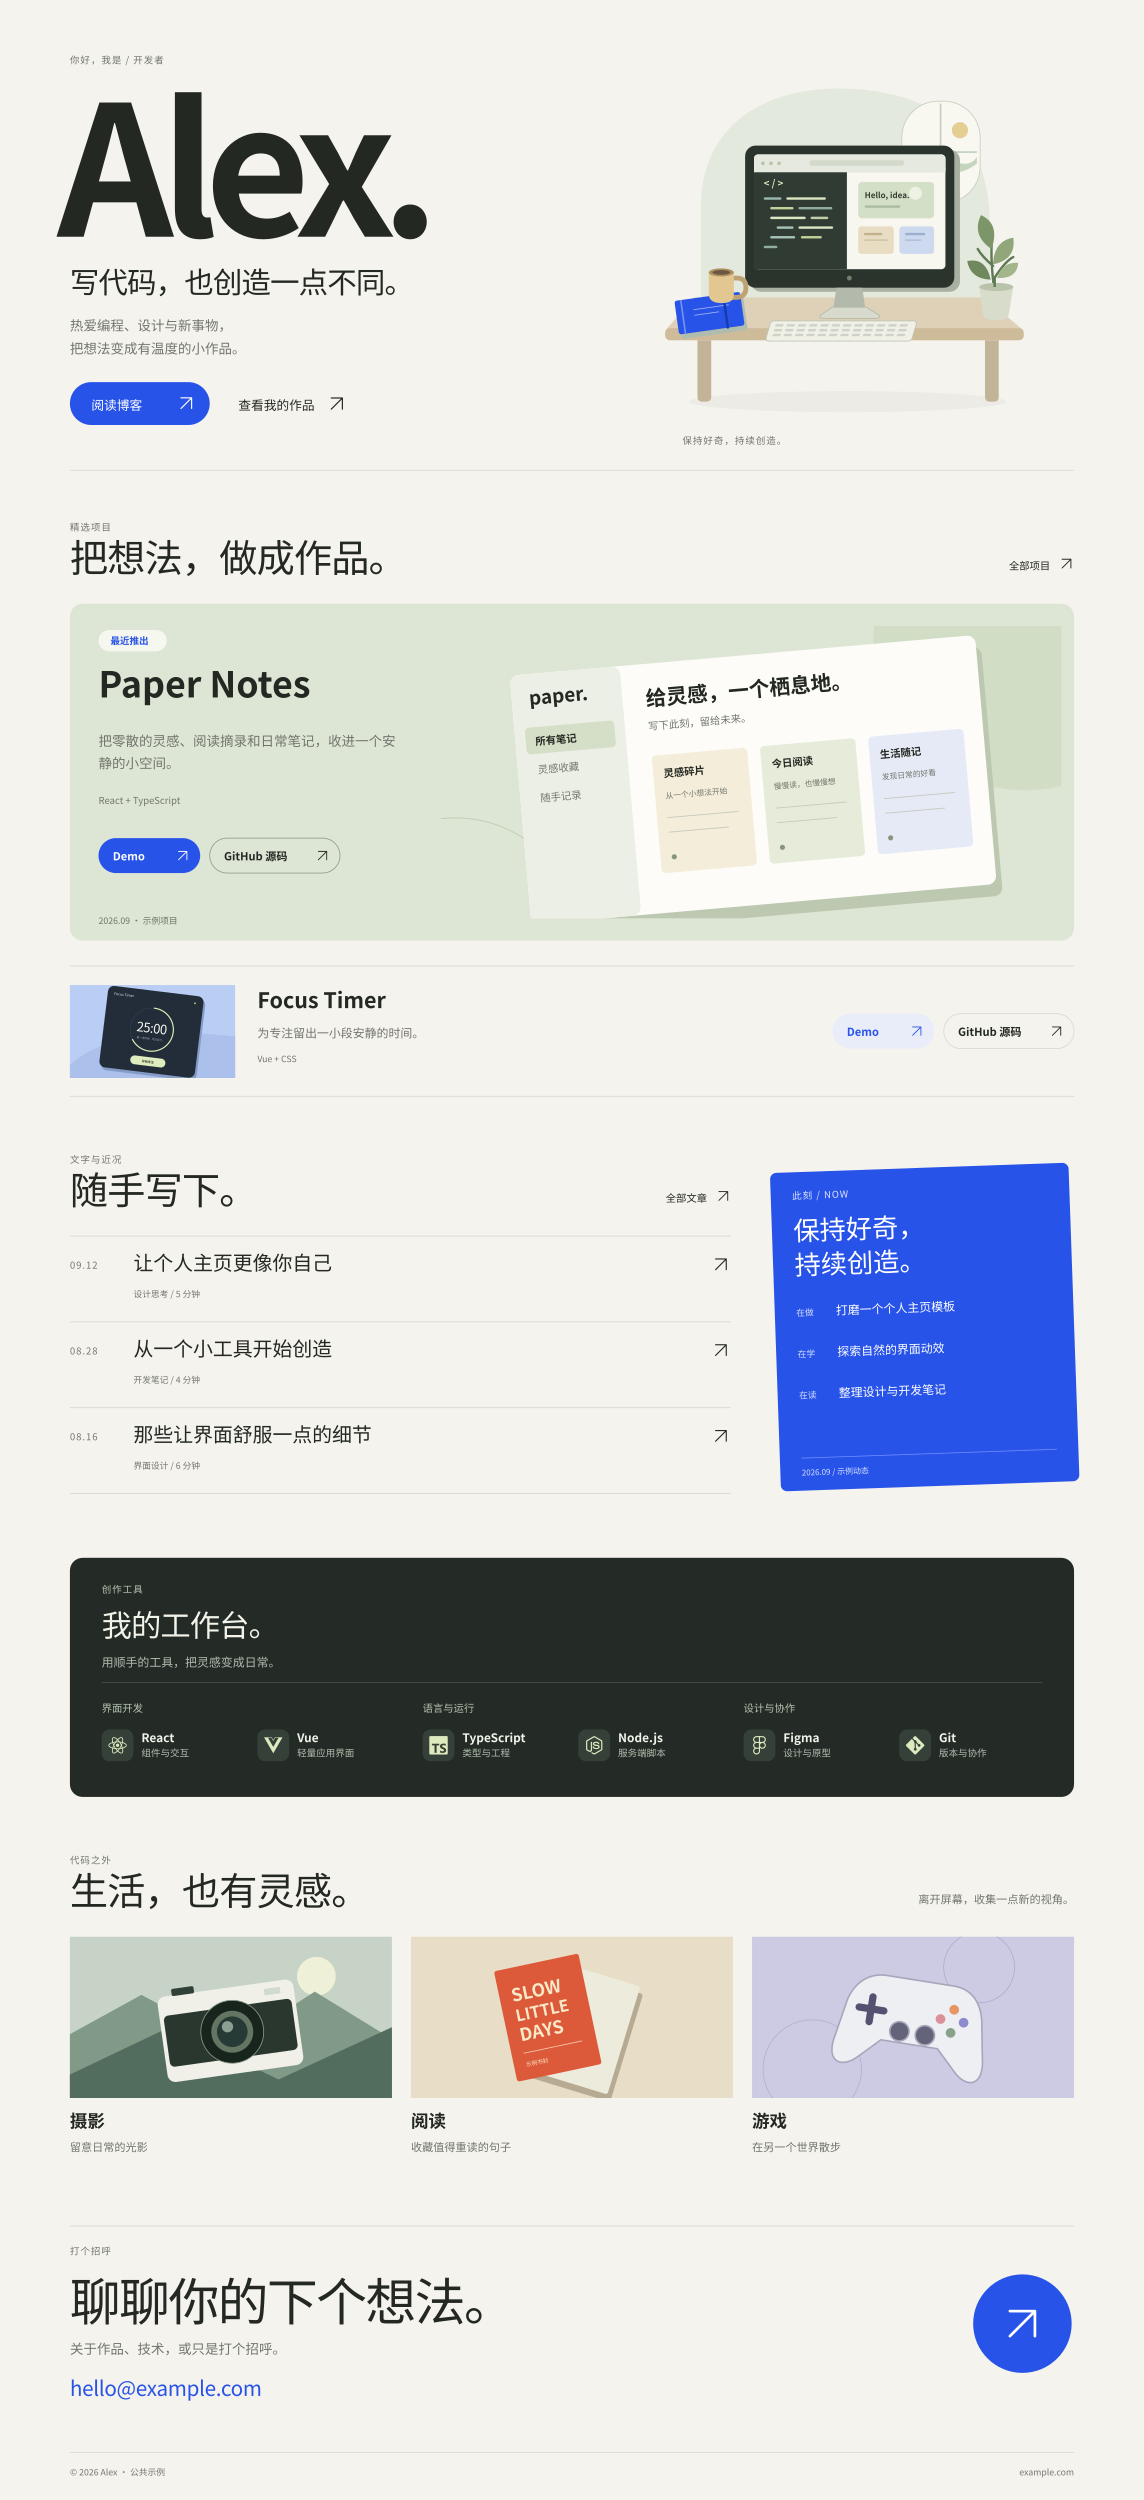
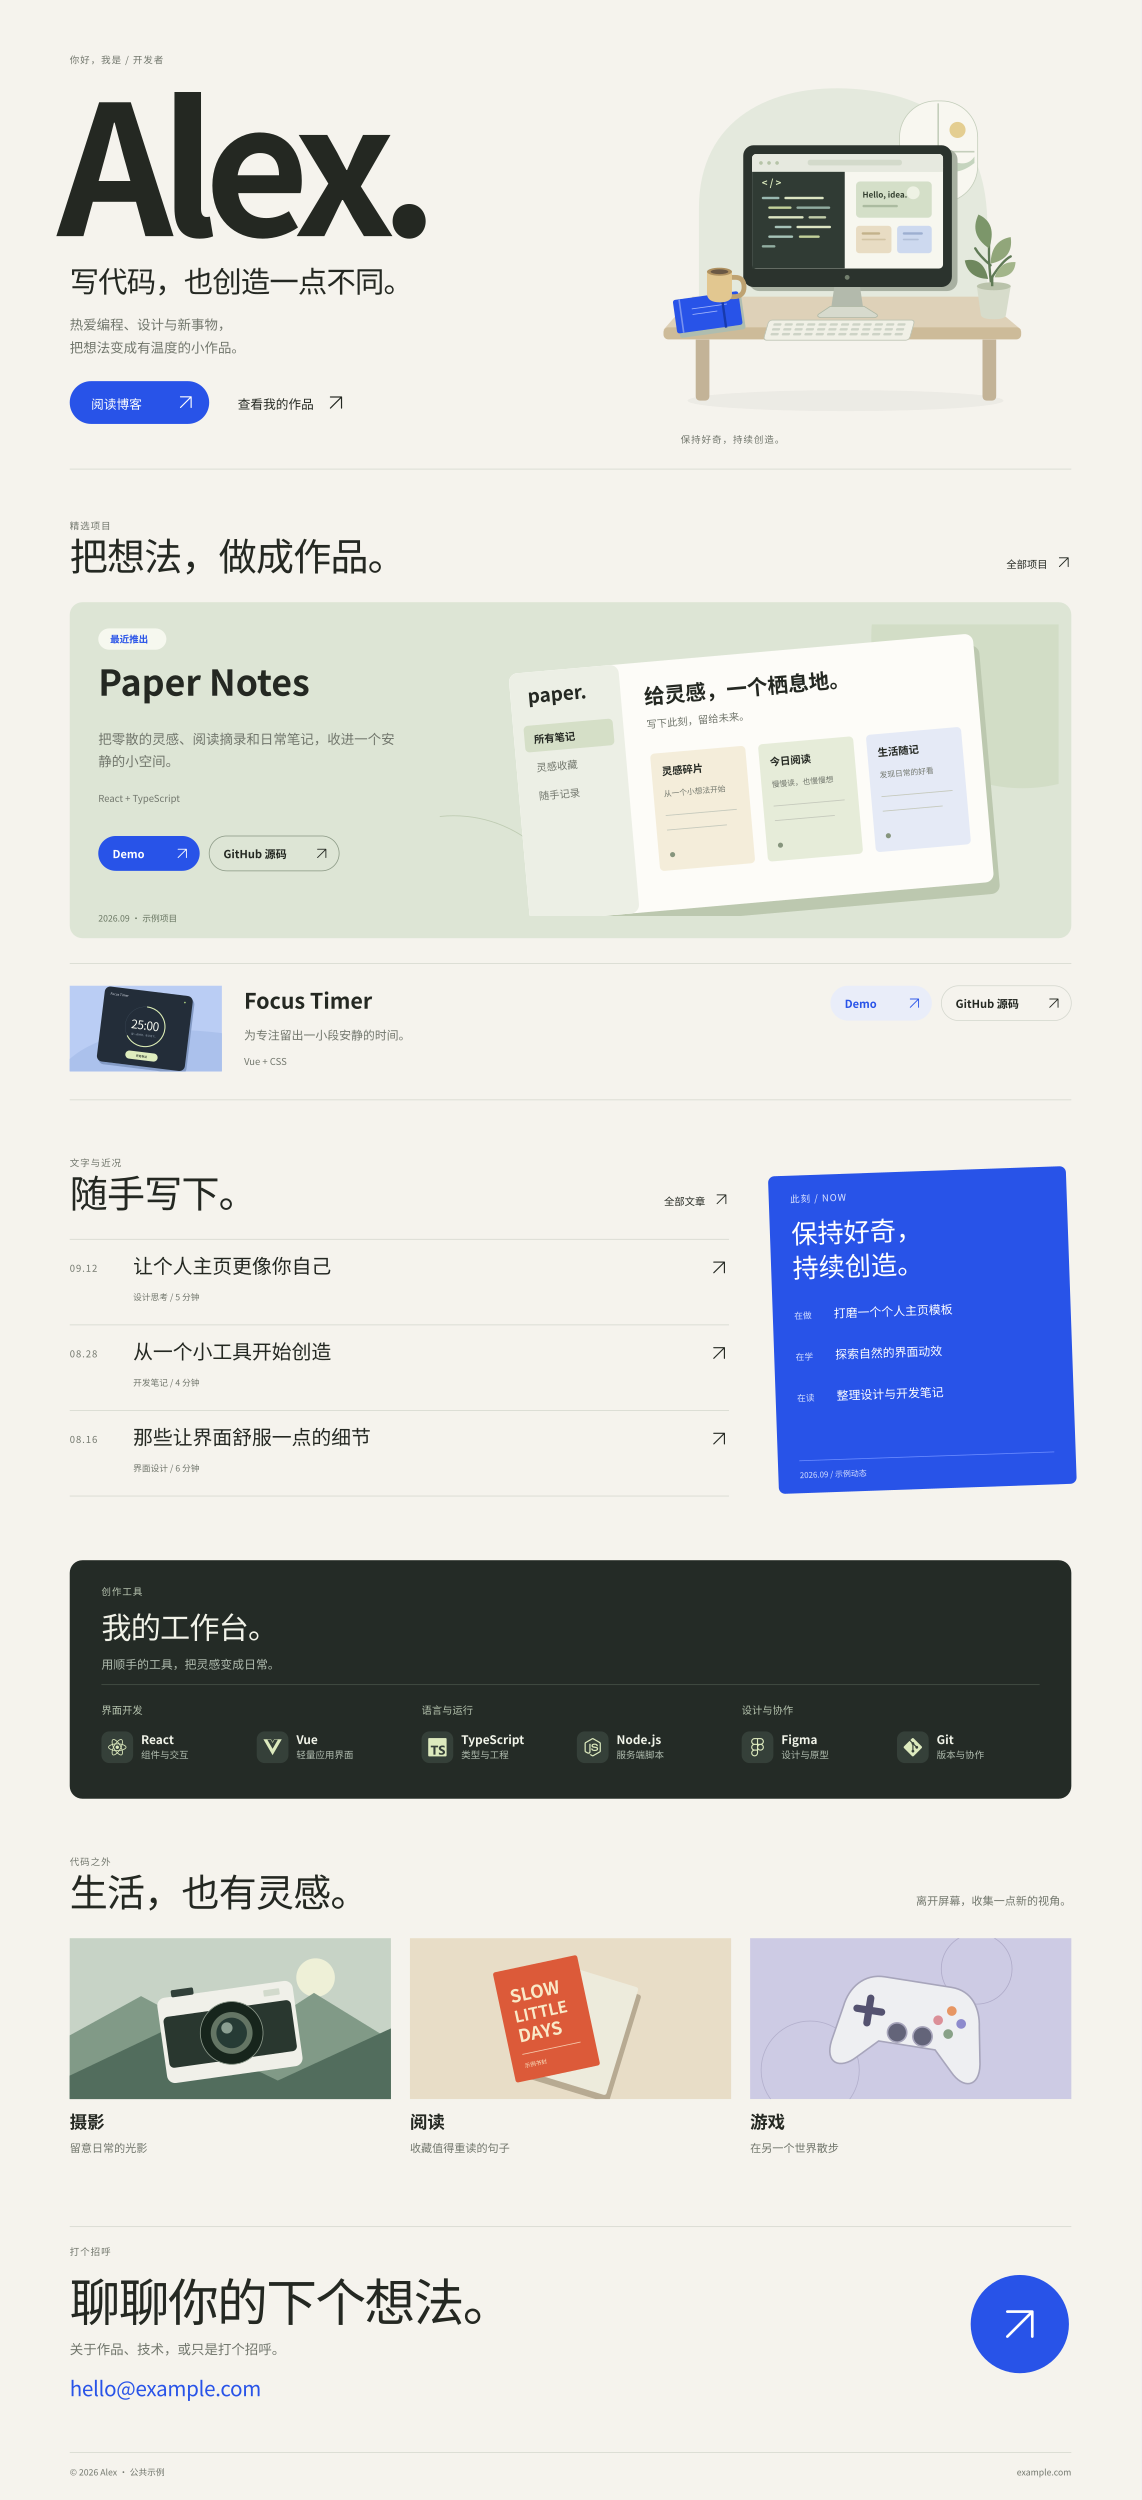
- <svg xmlns="http://www.w3.org/2000/svg" width="1440" height="3147" viewBox="0 0 1440 3147" role="img" aria-labelledby="title desc">
+ <svg xmlns="http://www.w3.org/2000/svg" width="1440" height="3155" viewBox="0 0 1440 3155" role="img" aria-labelledby="title desc">
  <g font-family="Segoe UI,Microsoft YaHei,Noto Sans CJK SC,Arial,sans-serif">
-     <rect x="0" y="0" width="1440" height="3147" rx="0" fill="#F5F3ED" stroke="none" />
+     <rect x="0" y="0" width="1440" height="3155" rx="0" fill="#F5F3ED" stroke="none" />
    <text x="88" y="80" font-size="12" fill="#71766C" font-weight="500" letter-spacing="1.2">你好，我是 / 开发者</text>
    <text x="72" y="298" font-size="228" fill="#242822" font-weight="600" letter-spacing="-16">Alex.</text>
    <text x="88" y="369" font-size="37" fill="#242822" font-weight="500" letter-spacing="-1">写代码，也创造一点不同。</text>
    <text x="88" y="416" font-size="17" fill="#71766C" font-weight="400">热爱编程、设计与新事物，</text>
    <text x="88" y="445" font-size="17" fill="#71766C" font-weight="400">把想法变成有温度的小作品。</text>
    <rect x="88" y="481" width="176" height="54" rx="27" fill="#2853E8" stroke="none" />
    <text x="115" y="516" font-size="16" fill="#FFF" font-weight="500">阅读博客</text>
    <g transform="translate(223,496) scale(0.9583333)" fill="none" stroke="#FFF" stroke-width="1.5" stroke-linecap="round" stroke-linejoin="round">
      <path d="M5 19 19 5M5 5h14v14" />
    </g>
    <text x="300" y="516" font-size="16" fill="#242822" font-weight="400">查看我的作品</text>
    <g transform="translate(412,496) scale(1)" fill="none" stroke="#242822" stroke-width="1.5" stroke-linecap="round" stroke-linejoin="round">
      <path d="M5 19 19 5M5 5h14v14" />
    </g>
    <svg id="Illustration-creative-workspace" x="802" y="43" width="520" height="488" viewBox="0 0 500 480">
      <path d="M73 360V216C73 105 163 61 265 68c112 8 166 66 166 170v122Z" fill="#E4E9DD" />
      <ellipse cx="255" cy="455" rx="196" ry="13" fill="#252B24" opacity=".045" />
      <rect x="322" y="83" width="97" height="126" rx="45" fill="#F8F7F0" stroke="#C4CEBB" />
      <path d="M326 159q24-24 51-7t38 0v8q-25 20-45 3t-44 3Z" fill="#C5D4BE" />
      <path d="M370 86v120M326 146h89" stroke="#C4CEBB" stroke-width="2" />
      <circle cx="394" cy="119" r="10" fill="#E4CE91" stroke="none" />
      <path d="M69 379h17v70q0 6-6 6h-5q-6 0-6-6ZM425 379h17v70q0 6-6 6h-5q-6 0-6-6Z" fill="#C3B397" />
      <path d="M65 326h359l49 41H29Z" fill="#DED1B8" />
      <rect x="29" y="364" width="444" height="15" rx="6" fill="#CDBB99" stroke="none" />
      <rect x="135" y="143" width="259" height="176" rx="13" fill="#A8B0A1" stroke="none" />
      <rect x="128" y="138" width="259" height="176" rx="13" fill="#2B332D" stroke="none" />
      <rect x="139" y="149" width="237" height="142" rx="5" fill="#F7F7EF" stroke="none" />
      <rect x="139" y="149" width="237" height="22" rx="5" fill="#E6E9DF" stroke="none" />
      <rect x="139" y="165" width="237" height="6" rx="0" fill="#E6E9DF" stroke="none" />
      <circle cx="150" cy="160" r="2.3" fill="#B6C4A8" stroke="none" />
      <circle cx="160" cy="160" r="2.3" fill="#B6C4A8" stroke="none" />
      <circle cx="170" cy="160" r="2.3" fill="#B6C4A8" stroke="none" />
      <rect x="208" y="156" width="117" height="7" rx="3" fill="#D3DACB" stroke="none" />
      <rect x="139" y="171" width="115" height="120" rx="0" fill="#303B34" stroke="none" />
      <text x="151" y="189" font-size="12" fill="#DBEABD" font-weight="600">&lt; / &gt;</text>
      <rect x="151" y="202" width="22" height="3" rx="1.5" fill="#99B8B0" stroke="none" />
      <rect x="179" y="202" width="49" height="3" rx="1.5" fill="#DCE5C2" stroke="none" />
      <rect x="159" y="214" width="29" height="3" rx="1.5" fill="#C2D099" stroke="none" />
      <rect x="194" y="214" width="42" height="3" rx="1.5" fill="#91ACA0" stroke="none" />
      <rect x="159" y="226" width="44" height="3" rx="1.5" fill="#DCE5C2" stroke="none" />
      <rect x="209" y="226" width="22" height="3" rx="1.5" fill="#C1CCA9" stroke="none" />
      <rect x="167" y="238" width="21" height="3" rx="1.5" fill="#A6C3B8" stroke="none" />
      <rect x="194" y="238" width="43" height="3" rx="1.5" fill="#DCE5C2" stroke="none" />
      <rect x="159" y="250" width="31" height="3" rx="1.5" fill="#A6C3B8" stroke="none" />
      <rect x="197" y="250" width="26" height="3" rx="1.5" fill="#C2D099" stroke="none" />
      <rect x="151" y="262" width="17" height="3" rx="1.5" fill="#91ACA0" stroke="none" />
      <rect x="268" y="183" width="94" height="45" rx="5" fill="#D4DFC8" stroke="none" />
      <circle cx="339" cy="197" r="8" fill="#EEF2E4" stroke="none" />
      <text x="276" y="203" font-size="10" fill="#344030" font-weight="600">Hello, idea.</text>
      <rect x="276" y="212" width="44" height="3" rx="1.5" fill="#ABBBA0" stroke="none" />
      <rect x="268" y="238" width="44" height="34" rx="4" fill="#E8DCC3" stroke="none" />
      <rect x="319" y="238" width="43" height="34" rx="4" fill="#CDD9EF" stroke="none" />
      <rect x="275" y="246" width="23" height="3" rx="1.5" fill="#C3B28B" stroke="none" />
      <rect x="326" y="246" width="25" height="3" rx="1.5" fill="#9DAFD0" stroke="none" />
      <rect x="275" y="254" width="30" height="2" rx="1" fill="#D2C4A4" stroke="none" />
      <rect x="326" y="254" width="20" height="2" rx="1" fill="#B2BFD8" stroke="none" />
      <circle cx="257" cy="302" r="3" fill="#727F6D" stroke="none" />
      <path d="M241 314h32l4 27h-40Z" fill="#B3BAAC" />
      <path d="M236 338h42l16 10q2 3-3 4h-67q-5-1-3-4Z" fill="#D7DACD" stroke="#AEB7A4" />
      <g transform="translate(160,355) skewX(-16)">
        <rect x="0" y="0" width="181" height="25" rx="4" fill="#F0F0E6" stroke="#BBC2B2" />
        <rect x="7" y="4" width="10" height="3" rx="1" fill="#CDD3C6" stroke="none" />
        <rect x="21" y="4" width="10" height="3" rx="1" fill="#CDD3C6" stroke="none" />
        <rect x="35" y="4" width="10" height="3" rx="1" fill="#CDD3C6" stroke="none" />
        <rect x="49" y="4" width="10" height="3" rx="1" fill="#CDD3C6" stroke="none" />
        <rect x="63" y="4" width="10" height="3" rx="1" fill="#CDD3C6" stroke="none" />
        <rect x="77" y="4" width="10" height="3" rx="1" fill="#CDD3C6" stroke="none" />
        <rect x="91" y="4" width="10" height="3" rx="1" fill="#CDD3C6" stroke="none" />
        <rect x="105" y="4" width="10" height="3" rx="1" fill="#CDD3C6" stroke="none" />
        <rect x="119" y="4" width="10" height="3" rx="1" fill="#CDD3C6" stroke="none" />
        <rect x="133" y="4" width="10" height="3" rx="1" fill="#CDD3C6" stroke="none" />
        <rect x="147" y="4" width="10" height="3" rx="1" fill="#CDD3C6" stroke="none" />
        <rect x="161" y="4" width="10" height="3" rx="1" fill="#CDD3C6" stroke="none" />
        <rect x="7" y="10" width="10" height="3" rx="1" fill="#CDD3C6" stroke="none" />
        <rect x="21" y="10" width="10" height="3" rx="1" fill="#CDD3C6" stroke="none" />
        <rect x="35" y="10" width="10" height="3" rx="1" fill="#CDD3C6" stroke="none" />
        <rect x="49" y="10" width="10" height="3" rx="1" fill="#CDD3C6" stroke="none" />
        <rect x="63" y="10" width="10" height="3" rx="1" fill="#CDD3C6" stroke="none" />
        <rect x="77" y="10" width="10" height="3" rx="1" fill="#CDD3C6" stroke="none" />
        <rect x="91" y="10" width="10" height="3" rx="1" fill="#CDD3C6" stroke="none" />
        <rect x="105" y="10" width="10" height="3" rx="1" fill="#CDD3C6" stroke="none" />
        <rect x="119" y="10" width="10" height="3" rx="1" fill="#CDD3C6" stroke="none" />
        <rect x="133" y="10" width="10" height="3" rx="1" fill="#CDD3C6" stroke="none" />
        <rect x="147" y="10" width="10" height="3" rx="1" fill="#CDD3C6" stroke="none" />
        <rect x="161" y="10" width="10" height="3" rx="1" fill="#CDD3C6" stroke="none" />
        <rect x="7" y="16" width="10" height="3" rx="1" fill="#CDD3C6" stroke="none" />
        <rect x="21" y="16" width="10" height="3" rx="1" fill="#CDD3C6" stroke="none" />
        <rect x="35" y="16" width="10" height="3" rx="1" fill="#CDD3C6" stroke="none" />
        <rect x="49" y="16" width="10" height="3" rx="1" fill="#CDD3C6" stroke="none" />
        <rect x="63" y="16" width="10" height="3" rx="1" fill="#CDD3C6" stroke="none" />
        <rect x="77" y="16" width="10" height="3" rx="1" fill="#CDD3C6" stroke="none" />
        <rect x="91" y="16" width="10" height="3" rx="1" fill="#CDD3C6" stroke="none" />
        <rect x="105" y="16" width="10" height="3" rx="1" fill="#CDD3C6" stroke="none" />
        <rect x="119" y="16" width="10" height="3" rx="1" fill="#CDD3C6" stroke="none" />
        <rect x="133" y="16" width="10" height="3" rx="1" fill="#CDD3C6" stroke="none" />
        <rect x="147" y="16" width="10" height="3" rx="1" fill="#CDD3C6" stroke="none" />
        <rect x="161" y="16" width="10" height="3" rx="1" fill="#CDD3C6" stroke="none" />
      </g>
      <g transform="translate(43,324) rotate(-8,44,22)">
        <rect x="3" y="4" width="82" height="44" rx="3" fill="#AFBDAF" stroke="none" />
        <rect x="0" y="0" width="82" height="42" rx="3" fill="#2853E8" stroke="none" />
        <rect x="7" y="0" width="2" height="42" rx="0" fill="#7792EF" stroke="none" />
        <path d="M22 14H66" fill="none" stroke="#A3B6FB" />
        <path d="M22 21H53" fill="none" stroke="#A3B6FB" />
        <path d="M61 1v42" stroke="#173AAD" stroke-width="3" />
      </g>
      <path d="M111 302h7q11 0 11 12t-13 12h-5" fill="none" stroke="#BEA271" stroke-width="6" />
      <path d="M83 294h31v29q0 10-15 10t-16-10Z" fill="#E2C790" />
      <ellipse cx="98.5" cy="295" rx="15.5" ry="5" fill="#AF9160" />
      <ellipse cx="98.5" cy="295" rx="11" ry="3" fill="#6A5844" />
      <path d="M437 320q-6-41-3-73m1 40q-14-12-19-21m20 37q14-22 24-27" fill="none" stroke="#607A56" stroke-width="3" stroke-linecap="round" />
      <path d="M433 266q-25-17-13-42 24 11 13 42Z" fill="#7C966A" />
      <path d="M435 285q1-29 25-33 4 27-25 33Z" fill="#91A67A" />
      <path d="M432 304q-25-1-29-23 23-5 29 23Z" fill="#6F885E" />
      <path d="M440 302q6-20 26-19-1 20-26 19Z" fill="#A3B58A" />
      <path d="M418 313h42l-6 36q-1 5-15 5t-16-5Z" fill="#D7DCCB" />
      <ellipse cx="439" cy="313" rx="21" ry="5" fill="#B9C2AA" />
      <path d="M437 313v-12" stroke="#607A56" stroke-width="3" />
    </svg>
    <text x="859" y="559" font-size="12" fill="#71766C" font-weight="500" letter-spacing="1.2">保持好奇，持续创造。</text>
    <path d="M88 592H1352" fill="none" stroke="#D5D8CF" />
    <text x="88" y="668" font-size="12" fill="#71766C" font-weight="500" letter-spacing="1.2">精选项目</text>
    <text x="88" y="720" font-size="48" fill="#242822" font-weight="500" letter-spacing="-1">把想法，做成作品。</text>
    <text x="1322" y="717" font-size="13" fill="#242822" font-weight="400" text-anchor="end">全部项目</text>
    <g transform="translate(1333,700) scale(0.7916667)" fill="none" stroke="#242822" stroke-width="1.5" stroke-linecap="round" stroke-linejoin="round">
      <path d="M5 19 19 5M5 5h14v14" />
    </g>
    <g id="Featured-notes">
      <rect x="88" y="760" width="1264" height="424" rx="16" fill="#DDE5D5" stroke="none" />
      <rect x="124" y="793" width="86" height="27" rx="14" fill="#F6F8EF" stroke="none" />
      <text x="139" y="811" font-size="12" fill="#2853E8" font-weight="600">最近推出</text>
      <text x="124" y="878" font-size="45" fill="#242822" font-weight="550">Paper Notes</text>
      <text x="124" y="939" font-size="17" fill="#71766C" font-weight="400">把零散的灵感、阅读摘录和日常笔记，收进一个安</text>
      <text x="124" y="967" font-size="17" fill="#71766C" font-weight="400">静的小空间。</text>
      <text x="124" y="1012" font-size="12" fill="#71766C" font-weight="400">React + TypeScript</text>
      <a id="Action-notes-Demo" href="https://example.com/projects/notes" target="_blank" rel="noopener noreferrer" aria-label="Paper Notes · Demo">
        <rect x="124" y="1055" width="128" height="44" rx="22" fill="#2853E8" stroke="none" />
        <text x="142" y="1083" font-size="14" fill="#FFF" font-weight="550">Demo</text>
        <g transform="translate(221,1068) scale(0.75)" fill="none" stroke="#FFF" stroke-width="1.5" stroke-linecap="round" stroke-linejoin="round">
          <path d="M5 19 19 5M5 5h14v14" />
        </g>
      </a>
      <a id="Action-notes-GitHub" href="https://example.com/github/notes" target="_blank" rel="noopener noreferrer" aria-label="Paper Notes · GitHub 源码">
        <rect x="264" y="1055" width="164" height="44" rx="22" fill="none" stroke="#8D9B87" />
        <text x="282" y="1083" font-size="14" fill="#242822" font-weight="550">GitHub 源码</text>
        <g transform="translate(397,1068) scale(0.75)" fill="none" stroke="#242822" stroke-width="1.5" stroke-linecap="round" stroke-linejoin="round">
          <path d="M5 19 19 5M5 5h14v14" />
        </g>
      </a>
      <svg id="Cover-notes" x="555" y="788" width="781" height="368" viewBox="0 0 720 400" preserveAspectRatio="xMidYMid slice">
        <rect x="0" y="0" width="720" height="400" rx="0" fill="#DDE5D5" stroke="none" />
        <circle cx="678" cy="45" r="176" fill="#D2DDC6" stroke="none" />
        <circle cx="16" cy="401" r="148" fill="none" stroke="#BECBB2" />
        <g transform="translate(91,64) rotate(-5,270,140)">
          <rect x="6" y="14" width="542" height="290" rx="10" fill="#BCC8AF" stroke="none" />
          <rect x="0" y="0" width="542" height="290" rx="10" fill="#FDFCF8" stroke="none" />
          <rect x="0" y="0" width="128" height="290" rx="10" fill="#ECEFE5" stroke="none" />
          <text x="20" y="36" font-size="22" fill="#242822" font-weight="650">paper.</text>
          <rect x="12" y="62" width="104" height="31" rx="5" fill="#D5DFC7" stroke="none" />
          <text x="23" y="83" font-size="12" fill="#242822" font-weight="550">所有笔记</text>
          <text x="23" y="116" font-size="12" fill="#71766C" font-weight="400">灵感收藏</text>
          <text x="23" y="149" font-size="12" fill="#71766C" font-weight="400">随手记录</text>
          <text x="155" y="49" font-size="24" fill="#242822" font-weight="600">给灵感，一个栖息地。</text>
          <text x="155" y="77" font-size="12" fill="#71766C" font-weight="400">写下此刻，留给未来。</text>
          <rect x="156" y="107" width="111" height="137" rx="5" fill="#F4EDDA" stroke="none" />
          <text x="168" y="133" font-size="12" fill="#242822" font-weight="600">灵感碎片</text>
          <text x="168" y="158" font-size="9" fill="#71766C" font-weight="400">从一个小想法开始</text>
          <path d="M168 180H251" fill="none" stroke="#C5C9BC" />
          <path d="M168 197H238" fill="none" stroke="#C5C9BC" />
          <circle cx="172" cy="226" r="3" fill="#86957D" stroke="none" />
          <rect x="282" y="107" width="111" height="137" rx="5" fill="#E6ECD9" stroke="none" />
          <text x="294" y="133" font-size="12" fill="#242822" font-weight="600">今日阅读</text>
          <text x="294" y="158" font-size="9" fill="#71766C" font-weight="400">慢慢读，也慢慢想</text>
          <path d="M294 180H377" fill="none" stroke="#C5C9BC" />
          <path d="M294 197H364" fill="none" stroke="#C5C9BC" />
          <circle cx="298" cy="226" r="3" fill="#86957D" stroke="none" />
          <rect x="408" y="107" width="111" height="137" rx="5" fill="#E5EAF6" stroke="none" />
          <text x="420" y="133" font-size="12" fill="#242822" font-weight="600">生活随记</text>
          <text x="420" y="158" font-size="9" fill="#71766C" font-weight="400">发现日常的好看</text>
          <path d="M420 180H503" fill="none" stroke="#C5C9BC" />
          <path d="M420 197H490" fill="none" stroke="#C5C9BC" />
          <circle cx="424" cy="226" r="3" fill="#86957D" stroke="none" />
        </g>
      </svg>
      <text x="124" y="1163" font-size="11" fill="#687561" font-weight="400">2026.09 · 示例项目</text>
    </g>
    <g id="Project-timer">
      <path d="M88 1216H1352" fill="none" stroke="#D5D8CF" />
-       <svg id="Cover-timer" x="88" y="1240" width="208" height="117" viewBox="0 0 720 400" preserveAspectRatio="xMidYMid slice">
+       <svg id="Cover-timer" x="88" y="1244" width="192" height="108" viewBox="0 0 720 400" preserveAspectRatio="xMidYMid slice">
        <rect x="0" y="0" width="720" height="400" rx="0" fill="#BACDF4" stroke="none" />
        <path d="M0 346Q210 159 720 222V400H0Z" fill="#ABC1EC" />
        <g transform="translate(148,25) rotate(7,210,180)">
          <rect x="9" y="12" width="414" height="353" rx="26" fill="#849BC5" stroke="none" />
          <rect x="0" y="0" width="414" height="353" rx="26" fill="#232D39" stroke="none" />
          <text x="28" y="38" font-size="15" fill="#E8EDF7" font-weight="500">Focus Timer</text>
          <circle cx="378" cy="32" r="4" fill="#B3D986" stroke="none" />
          <circle cx="207" cy="167" r="93" fill="none" stroke="#4B5C6B" />
          <path d="M207 74A93 93 0 1 1 130 219" fill="none" stroke="#DDEEB5" stroke-width="5" stroke-linecap="round" />
          <text x="207" y="181" font-size="56" fill="#F8FAF1" font-weight="400" text-anchor="middle" letter-spacing="-2">25:00</text>
          <text x="207" y="211" font-size="11" fill="#A9B7C5" font-weight="400" text-anchor="middle">留一点时间，专注当下。</text>
          <rect x="131" y="286" width="152" height="38" rx="19" fill="#DFEDBE" stroke="none" />
          <text x="207" y="311" font-size="13" fill="#283329" font-weight="550" text-anchor="middle">开始专注</text>
        </g>
      </svg>
-       <text x="324" y="1269" font-size="27" fill="#242822" font-weight="550">Focus Timer</text>
-       <text x="324" y="1306" font-size="15" fill="#71766C" font-weight="400">为专注留出一小段安静的时间。</text>
-       <text x="324" y="1337" font-size="11" fill="#71766C" font-weight="400">Vue + CSS</text>
+       <text x="308" y="1273" font-size="27" fill="#242822" font-weight="550">Focus Timer</text>
+       <text x="308" y="1312" font-size="15" fill="#71766C" font-weight="400">为专注留出一小段安静的时间。</text>
+       <text x="308" y="1344" font-size="12" fill="#71766C" font-weight="400">Vue + CSS</text>
      <a id="Action-timer-Demo" href="https://example.com/projects/timer" target="_blank" rel="noopener noreferrer" aria-label="Focus Timer · Demo">
-         <rect x="1048" y="1276" width="128" height="44" rx="22" fill="#E9EDF9" stroke="none" />
-         <text x="1066" y="1304" font-size="14" fill="#2853E8" font-weight="550">Demo</text>
-         <g transform="translate(1145,1289) scale(0.75)" fill="none" stroke="#2853E8" stroke-width="1.5" stroke-linecap="round" stroke-linejoin="round">
+         <rect x="1048" y="1244" width="128" height="44" rx="22" fill="#E9EDF9" stroke="none" />
+         <text x="1066" y="1272" font-size="14" fill="#2853E8" font-weight="550">Demo</text>
+         <g transform="translate(1145,1257) scale(0.75)" fill="none" stroke="#2853E8" stroke-width="1.5" stroke-linecap="round" stroke-linejoin="round">
          <path d="M5 19 19 5M5 5h14v14" />
        </g>
      </a>
      <a id="Action-timer-GitHub" href="https://example.com/github/timer" target="_blank" rel="noopener noreferrer" aria-label="Focus Timer · GitHub 源码">
-         <rect x="1188" y="1276" width="164" height="44" rx="22" fill="none" stroke="#D5D8CF" />
-         <text x="1206" y="1304" font-size="14" fill="#242822" font-weight="550">GitHub 源码</text>
-         <g transform="translate(1321,1289) scale(0.75)" fill="none" stroke="#242822" stroke-width="1.5" stroke-linecap="round" stroke-linejoin="round">
+         <rect x="1188" y="1244" width="164" height="44" rx="22" fill="none" stroke="#D5D8CF" />
+         <text x="1206" y="1272" font-size="14" fill="#242822" font-weight="550">GitHub 源码</text>
+         <g transform="translate(1321,1257) scale(0.75)" fill="none" stroke="#242822" stroke-width="1.5" stroke-linecap="round" stroke-linejoin="round">
          <path d="M5 19 19 5M5 5h14v14" />
        </g>
      </a>
    </g>
-     <path d="M88 1380H1352" fill="none" stroke="#D5D8CF" />
-     <text x="88" y="1464" font-size="12" fill="#71766C" font-weight="500" letter-spacing="1.2">文字与近况</text>
-     <text x="88" y="1516" font-size="48" fill="#242822" font-weight="500" letter-spacing="-1">随手写下。</text>
-     <text x="890" y="1513" font-size="13" fill="#242822" font-weight="400" text-anchor="end">全部文章</text>
-     <g transform="translate(901,1496) scale(0.7916667)" fill="none" stroke="#242822" stroke-width="1.5" stroke-linecap="round" stroke-linejoin="round">
+     <path d="M88 1388H1352" fill="none" stroke="#D5D8CF" />
+     <text x="88" y="1472" font-size="12" fill="#71766C" font-weight="500" letter-spacing="1.2">文字与近况</text>
+     <text x="88" y="1524" font-size="48" fill="#242822" font-weight="500" letter-spacing="-1">随手写下。</text>
+     <text x="890" y="1521" font-size="13" fill="#242822" font-weight="400" text-anchor="end">全部文章</text>
+     <g transform="translate(901,1504) scale(0.7916667)" fill="none" stroke="#242822" stroke-width="1.5" stroke-linecap="round" stroke-linejoin="round">
      <path d="M5 19 19 5M5 5h14v14" />
    </g>
    <g id="Article-09-12">
-       <path d="M88 1556H920" fill="none" stroke="#D5D8CF" />
-       <text x="88" y="1597" font-size="12" fill="#71766C" font-weight="500" letter-spacing="1.2">09.12</text>
-       <text x="168" y="1599" font-size="25" fill="#242822" font-weight="500">让个人主页更像你自己</text>
-       <g transform="translate(896,1580) scale(0.9583333)" fill="none" stroke="#242822" stroke-width="1.5" stroke-linecap="round" stroke-linejoin="round">
+       <path d="M88 1564H920" fill="none" stroke="#D5D8CF" />
+       <text x="88" y="1605" font-size="12" fill="#71766C" font-weight="500" letter-spacing="1.2">09.12</text>
+       <text x="168" y="1607" font-size="25" fill="#242822" font-weight="500">让个人主页更像你自己</text>
+       <g transform="translate(896,1588) scale(0.9583333)" fill="none" stroke="#242822" stroke-width="1.5" stroke-linecap="round" stroke-linejoin="round">
        <path d="M5 19 19 5M5 5h14v14" />
      </g>
-       <text x="168" y="1633" font-size="11" fill="#71766C" font-weight="400">设计思考 / 5 分钟</text>
+       <text x="168" y="1641" font-size="11" fill="#71766C" font-weight="400">设计思考 / 5 分钟</text>
    </g>
    <g id="Article-08-28">
-       <path d="M88 1664H920" fill="none" stroke="#D5D8CF" />
-       <text x="88" y="1705" font-size="12" fill="#71766C" font-weight="500" letter-spacing="1.2">08.28</text>
-       <text x="168" y="1707" font-size="25" fill="#242822" font-weight="500">从一个小工具开始创造</text>
-       <g transform="translate(896,1688) scale(0.9583333)" fill="none" stroke="#242822" stroke-width="1.5" stroke-linecap="round" stroke-linejoin="round">
+       <path d="M88 1672H920" fill="none" stroke="#D5D8CF" />
+       <text x="88" y="1713" font-size="12" fill="#71766C" font-weight="500" letter-spacing="1.2">08.28</text>
+       <text x="168" y="1715" font-size="25" fill="#242822" font-weight="500">从一个小工具开始创造</text>
+       <g transform="translate(896,1696) scale(0.9583333)" fill="none" stroke="#242822" stroke-width="1.5" stroke-linecap="round" stroke-linejoin="round">
        <path d="M5 19 19 5M5 5h14v14" />
      </g>
-       <text x="168" y="1741" font-size="11" fill="#71766C" font-weight="400">开发笔记 / 4 分钟</text>
+       <text x="168" y="1749" font-size="11" fill="#71766C" font-weight="400">开发笔记 / 4 分钟</text>
    </g>
    <g id="Article-08-16">
-       <path d="M88 1772H920" fill="none" stroke="#D5D8CF" />
-       <text x="88" y="1813" font-size="12" fill="#71766C" font-weight="500" letter-spacing="1.2">08.16</text>
-       <text x="168" y="1815" font-size="25" fill="#242822" font-weight="500">那些让界面舒服一点的细节</text>
-       <g transform="translate(896,1796) scale(0.9583333)" fill="none" stroke="#242822" stroke-width="1.5" stroke-linecap="round" stroke-linejoin="round">
+       <path d="M88 1780H920" fill="none" stroke="#D5D8CF" />
+       <text x="88" y="1821" font-size="12" fill="#71766C" font-weight="500" letter-spacing="1.2">08.16</text>
+       <text x="168" y="1823" font-size="25" fill="#242822" font-weight="500">那些让界面舒服一点的细节</text>
+       <g transform="translate(896,1804) scale(0.9583333)" fill="none" stroke="#242822" stroke-width="1.5" stroke-linecap="round" stroke-linejoin="round">
        <path d="M5 19 19 5M5 5h14v14" />
      </g>
-       <text x="168" y="1849" font-size="11" fill="#71766C" font-weight="400">界面设计 / 6 分钟</text>
-     </g>
-     <path d="M88 1880H920" fill="none" stroke="#D5D8CF" />
-     <g transform="rotate(-2,1164,1670)">
-       <rect x="976" y="1470" width="376" height="401" rx="8" fill="#2853E8" stroke="none" />
-       <text x="1003" y="1504" font-size="12" fill="#E0E6FF" font-weight="500" letter-spacing="1.2">此刻 / NOW</text>
-       <text x="1003" y="1556" font-size="33" fill="#FFF" font-weight="500">保持好奇，</text>
-       <text x="1003" y="1599" font-size="33" fill="#FFF" font-weight="500">持续创造。</text>
-       <text x="1003" y="1651" font-size="11" fill="#D4DFFF" font-weight="400">在做</text>
-       <text x="1053" y="1651" font-size="15" fill="#FFF" font-weight="450">打磨一个个人主页模板</text>
-       <text x="1003" y="1703" font-size="11" fill="#D4DFFF" font-weight="400">在学</text>
-       <text x="1053" y="1703" font-size="15" fill="#FFF" font-weight="450">探索自然的界面动效</text>
-       <text x="1003" y="1755" font-size="11" fill="#D4DFFF" font-weight="400">在读</text>
-       <text x="1053" y="1755" font-size="15" fill="#FFF" font-weight="450">整理设计与开发笔记</text>
-       <path d="M1003 1830H1325" fill="none" stroke="#6A8BFF" />
-       <text x="1003" y="1852" font-size="10" fill="#DAE3FF" font-weight="400">2026.09 / 示例动态</text>
-     </g>
-     <rect x="88" y="1961" width="1264" height="301" rx="16" fill="#242B26" stroke="none" />
-     <text x="128" y="2005" font-size="12" fill="#BAC7B3" font-weight="500" letter-spacing="1.2">创作工具</text>
-     <text x="128" y="2060" font-size="38" fill="#F2F3E9" font-weight="500" letter-spacing="-1">我的工作台。</text>
-     <text x="128" y="2098" font-size="15" fill="#B0BCAF" font-weight="400">用顺手的工具，把灵感变成日常。</text>
-     <path d="M128 2118H1312" fill="none" stroke="#465146" />
-     <text x="128" y="2155" font-size="13" fill="#B6C4AF" font-weight="500">界面开发</text>
+       <text x="168" y="1857" font-size="11" fill="#71766C" font-weight="400">界面设计 / 6 分钟</text>
+     </g>
+     <path d="M88 1888H920" fill="none" stroke="#D5D8CF" />
+     <g transform="rotate(-2,1164,1678)">
+       <rect x="976" y="1478" width="376" height="401" rx="8" fill="#2853E8" stroke="none" />
+       <text x="1003" y="1512" font-size="12" fill="#E0E6FF" font-weight="500" letter-spacing="1.2">此刻 / NOW</text>
+       <text x="1003" y="1564" font-size="33" fill="#FFF" font-weight="500">保持好奇，</text>
+       <text x="1003" y="1607" font-size="33" fill="#FFF" font-weight="500">持续创造。</text>
+       <text x="1003" y="1659" font-size="11" fill="#D4DFFF" font-weight="400">在做</text>
+       <text x="1053" y="1659" font-size="15" fill="#FFF" font-weight="450">打磨一个个人主页模板</text>
+       <text x="1003" y="1711" font-size="11" fill="#D4DFFF" font-weight="400">在学</text>
+       <text x="1053" y="1711" font-size="15" fill="#FFF" font-weight="450">探索自然的界面动效</text>
+       <text x="1003" y="1763" font-size="11" fill="#D4DFFF" font-weight="400">在读</text>
+       <text x="1053" y="1763" font-size="15" fill="#FFF" font-weight="450">整理设计与开发笔记</text>
+       <path d="M1003 1838H1325" fill="none" stroke="#6A8BFF" />
+       <text x="1003" y="1860" font-size="10" fill="#DAE3FF" font-weight="400">2026.09 / 示例动态</text>
+     </g>
+     <rect x="88" y="1969" width="1264" height="301" rx="16" fill="#242B26" stroke="none" />
+     <text x="128" y="2013" font-size="12" fill="#BAC7B3" font-weight="500" letter-spacing="1.2">创作工具</text>
+     <text x="128" y="2068" font-size="38" fill="#F2F3E9" font-weight="500" letter-spacing="-1">我的工作台。</text>
+     <text x="128" y="2106" font-size="15" fill="#B0BCAF" font-weight="400">用顺手的工具，把灵感变成日常。</text>
+     <path d="M128 2126H1312" fill="none" stroke="#465146" />
+     <text x="128" y="2163" font-size="13" fill="#B6C4AF" font-weight="500">界面开发</text>
    <g id="Tool-React">
-       <rect x="128" y="2177" width="40" height="40" rx="10" fill="#354039" stroke="none" />
-       <g transform="translate(136.4,2185.4) scale(0.9666667)" fill="#DDEABE">
+       <rect x="128" y="2185" width="40" height="40" rx="10" fill="#354039" stroke="none" />
+       <g transform="translate(136.4,2193.4) scale(0.9666667)" fill="#DDEABE">
        <path d="M14.23 12.004a2.236 2.236 0 0 1-2.235 2.236 2.236 2.236 0 0 1-2.236-2.236 2.236 2.236 0 0 1 2.235-2.236 2.236 2.236 0 0 1 2.236 2.236zm2.648-10.69c-1.346 0-3.107.96-4.888 2.622-1.78-1.653-3.542-2.602-4.887-2.602-.41 0-.783.093-1.106.278-1.375.793-1.683 3.264-.973 6.365C1.98 8.917 0 10.42 0 12.004c0 1.59 1.99 3.097 5.043 4.03-.704 3.113-.39 5.588.988 6.38.32.187.69.275 1.102.275 1.345 0 3.107-.96 4.888-2.624 1.78 1.654 3.542 2.603 4.887 2.603.41 0 .783-.09 1.106-.275 1.374-.792 1.683-3.263.973-6.365C22.02 15.096 24 13.59 24 12.004c0-1.59-1.99-3.097-5.043-4.032.704-3.11.39-5.587-.988-6.38-.318-.184-.688-.277-1.092-.278zm-.005 1.09v.006c.225 0 .406.044.558.127.666.382.955 1.835.73 3.704-.054.46-.142.945-.25 1.44-.96-.236-2.006-.417-3.107-.534-.66-.905-1.345-1.727-2.035-2.447 1.592-1.48 3.087-2.292 4.105-2.295zm-9.77.02c1.012 0 2.514.808 4.11 2.28-.686.72-1.37 1.537-2.02 2.442-1.107.117-2.154.298-3.113.538-.112-.49-.195-.964-.254-1.42-.23-1.868.054-3.32.714-3.707.19-.09.4-.127.563-.132zm4.882 3.05c.455.468.91.992 1.36 1.564-.44-.02-.89-.034-1.345-.034-.46 0-.915.01-1.36.034.44-.572.895-1.096 1.345-1.565zM12 8.1c.74 0 1.477.034 2.202.093.406.582.802 1.203 1.183 1.86.372.64.71 1.29 1.018 1.946-.308.655-.646 1.31-1.013 1.95-.38.66-.773 1.288-1.18 1.87-.728.063-1.466.098-2.21.098-.74 0-1.477-.035-2.202-.093-.406-.582-.802-1.204-1.183-1.86-.372-.64-.71-1.29-1.018-1.946.303-.657.646-1.313 1.013-1.954.38-.66.773-1.286 1.18-1.868.728-.064 1.466-.098 2.21-.098zm-3.635.254c-.24.377-.48.763-.704 1.16-.225.39-.435.782-.635 1.174-.265-.656-.49-1.31-.676-1.947.64-.15 1.315-.283 2.015-.386zm7.26 0c.695.103 1.365.23 2.006.387-.18.632-.405 1.282-.66 1.933-.2-.39-.41-.783-.64-1.174-.225-.392-.465-.774-.705-1.146zm3.063.675c.484.15.944.317 1.375.498 1.732.74 2.852 1.708 2.852 2.476-.005.768-1.125 1.74-2.857 2.475-.42.18-.88.342-1.355.493-.28-.958-.646-1.956-1.1-2.98.45-1.017.81-2.01 1.085-2.964zm-13.395.004c.278.96.645 1.957 1.1 2.98-.45 1.017-.812 2.01-1.086 2.964-.484-.15-.944-.318-1.37-.5-1.732-.737-2.852-1.706-2.852-2.474 0-.768 1.12-1.742 2.852-2.476.42-.18.88-.342 1.356-.494zm11.678 4.28c.265.657.49 1.312.676 1.948-.64.157-1.316.29-2.016.39.24-.375.48-.762.705-1.158.225-.39.435-.788.636-1.18zm-9.945.02c.2.392.41.783.64 1.175.23.39.465.772.705 1.143-.695-.102-1.365-.23-2.006-.386.18-.63.406-1.282.66-1.933zM17.92 16.32c.112.493.2.968.254 1.423.23 1.868-.054 3.32-.714 3.708-.147.09-.338.128-.563.128-1.012 0-2.514-.807-4.11-2.28.686-.72 1.37-1.536 2.02-2.44 1.107-.118 2.154-.3 3.113-.54zm-11.83.01c.96.234 2.006.415 3.107.532.66.905 1.345 1.727 2.035 2.446-1.595 1.483-3.092 2.295-4.11 2.295-.22-.005-.406-.05-.553-.132-.666-.38-.955-1.834-.73-3.703.054-.46.142-.944.25-1.438zm4.56.64c.44.02.89.034 1.345.034.46 0 .915-.01 1.36-.034-.44.572-.895 1.095-1.345 1.565-.455-.47-.91-.993-1.36-1.565z" />
      </g>
-       <text x="178" y="2193" font-size="15" fill="#F1F4E9" font-weight="600">React</text>
-       <text x="178" y="2211" font-size="12" fill="#B0BCAF" font-weight="400">组件与交互</text>
+       <text x="178" y="2201" font-size="15" fill="#F1F4E9" font-weight="600">React</text>
+       <text x="178" y="2219" font-size="12" fill="#B0BCAF" font-weight="400">组件与交互</text>
    </g>
    <g id="Tool-Vue">
-       <rect x="324" y="2177" width="40" height="40" rx="10" fill="#354039" stroke="none" />
-       <g transform="translate(332.4,2185.4) scale(0.9666667)" fill="#DDEABE">
+       <rect x="324" y="2185" width="40" height="40" rx="10" fill="#354039" stroke="none" />
+       <g transform="translate(332.4,2193.4) scale(0.9666667)" fill="#DDEABE">
        <path d="M24,1.61H14.06L12,5.16,9.94,1.61H0L12,22.39ZM12,14.08,5.16,2.23H9.59L12,6.41l2.41-4.18h4.43Z" />
      </g>
-       <text x="374" y="2193" font-size="15" fill="#F1F4E9" font-weight="600">Vue</text>
-       <text x="374" y="2211" font-size="12" fill="#B0BCAF" font-weight="400">轻量应用界面</text>
-     </g>
-     <text x="532" y="2155" font-size="13" fill="#B6C4AF" font-weight="500">语言与运行</text>
+       <text x="374" y="2201" font-size="15" fill="#F1F4E9" font-weight="600">Vue</text>
+       <text x="374" y="2219" font-size="12" fill="#B0BCAF" font-weight="400">轻量应用界面</text>
+     </g>
+     <text x="532" y="2163" font-size="13" fill="#B6C4AF" font-weight="500">语言与运行</text>
    <g id="Tool-TypeScript">
-       <rect x="532" y="2177" width="40" height="40" rx="10" fill="#354039" stroke="none" />
-       <g transform="translate(540.4,2185.4) scale(0.9666667)" fill="#DDEABE">
+       <rect x="532" y="2185" width="40" height="40" rx="10" fill="#354039" stroke="none" />
+       <g transform="translate(540.4,2193.4) scale(0.9666667)" fill="#DDEABE">
        <path d="M1.125 0C.502 0 0 .502 0 1.125v21.75C0 23.498.502 24 1.125 24h21.75c.623 0 1.125-.502 1.125-1.125V1.125C24 .502 23.498 0 22.875 0zm17.363 9.75c.612 0 1.154.037 1.627.111a6.38 6.38 0 0 1 1.306.34v2.458a3.95 3.95 0 0 0-.643-.361 5.093 5.093 0 0 0-.717-.26 5.453 5.453 0 0 0-1.426-.2c-.3 0-.573.028-.819.086a2.1 2.1 0 0 0-.623.242c-.17.104-.3.229-.393.374a.888.888 0 0 0-.14.49c0 .196.053.373.156.529.104.156.252.304.443.444s.423.276.696.41c.273.135.582.274.926.416.47.197.892.407 1.266.628.374.222.695.473.963.753.268.279.472.598.614.957.142.359.214.776.214 1.253 0 .657-.125 1.21-.373 1.656a3.033 3.033 0 0 1-1.012 1.085 4.38 4.38 0 0 1-1.487.596c-.566.12-1.163.18-1.79.18a9.916 9.916 0 0 1-1.84-.164 5.544 5.544 0 0 1-1.512-.493v-2.63a5.033 5.033 0 0 0 3.237 1.2c.333 0 .624-.03.872-.09.249-.06.456-.144.623-.25.166-.108.29-.234.373-.38a1.023 1.023 0 0 0-.074-1.089 2.12 2.12 0 0 0-.537-.5 5.597 5.597 0 0 0-.807-.444 27.72 27.72 0 0 0-1.007-.436c-.918-.383-1.602-.852-2.053-1.405-.45-.553-.676-1.222-.676-2.005 0-.614.123-1.141.369-1.582.246-.441.58-.804 1.004-1.089a4.494 4.494 0 0 1 1.47-.629 7.536 7.536 0 0 1 1.77-.201zm-15.113.188h9.563v2.166H9.506v9.646H6.789v-9.646H3.375z" />
      </g>
-       <text x="582" y="2193" font-size="15" fill="#F1F4E9" font-weight="600">TypeScript</text>
-       <text x="582" y="2211" font-size="12" fill="#B0BCAF" font-weight="400">类型与工程</text>
+       <text x="582" y="2201" font-size="15" fill="#F1F4E9" font-weight="600">TypeScript</text>
+       <text x="582" y="2219" font-size="12" fill="#B0BCAF" font-weight="400">类型与工程</text>
    </g>
    <g id="Tool-Node-js">
-       <rect x="728" y="2177" width="40" height="40" rx="10" fill="#354039" stroke="none" />
-       <g transform="translate(736.4,2185.4) scale(0.9666667)" fill="#DDEABE">
+       <rect x="728" y="2185" width="40" height="40" rx="10" fill="#354039" stroke="none" />
+       <g transform="translate(736.4,2193.4) scale(0.9666667)" fill="#DDEABE">
        <path d="M11.998,24c-0.321,0-0.641-0.084-0.922-0.247l-2.936-1.737c-0.438-0.245-0.224-0.332-0.08-0.383 c0.585-0.203,0.703-0.25,1.328-0.604c0.065-0.037,0.151-0.023,0.218,0.017l2.256,1.339c0.082,0.045,0.197,0.045,0.272,0l8.795-5.076 c0.082-0.047,0.134-0.141,0.134-0.238V6.921c0-0.099-0.053-0.192-0.137-0.242l-8.791-5.072c-0.081-0.047-0.189-0.047-0.271,0 L3.075,6.68C2.99,6.729,2.936,6.825,2.936,6.921v10.15c0,0.097,0.054,0.189,0.139,0.235l2.409,1.392 c1.307,0.654,2.108-0.116,2.108-0.89V7.787c0-0.142,0.114-0.253,0.256-0.253h1.115c0.139,0,0.255,0.112,0.255,0.253v10.021 c0,1.745-0.95,2.745-2.604,2.745c-0.508,0-0.909,0-2.026-0.551L2.28,18.675c-0.57-0.329-0.922-0.945-0.922-1.604V6.921 c0-0.659,0.353-1.275,0.922-1.603l8.795-5.082c0.557-0.315,1.296-0.315,1.848,0l8.794,5.082c0.57,0.329,0.924,0.944,0.924,1.603 v10.15c0,0.659-0.354,1.273-0.924,1.604l-8.794,5.078C12.643,23.916,12.324,24,11.998,24z M19.099,13.993 c0-1.9-1.284-2.406-3.987-2.763c-2.731-0.361-3.009-0.548-3.009-1.187c0-0.528,0.235-1.233,2.258-1.233 c1.807,0,2.473,0.389,2.747,1.607c0.024,0.115,0.129,0.199,0.247,0.199h1.141c0.071,0,0.138-0.031,0.186-0.081 c0.048-0.054,0.074-0.123,0.067-0.196c-0.177-2.098-1.571-3.076-4.388-3.076c-2.508,0-4.004,1.058-4.004,2.833 c0,1.925,1.488,2.457,3.895,2.695c2.88,0.282,3.103,0.703,3.103,1.269c0,0.983-0.789,1.402-2.642,1.402 c-2.327,0-2.839-0.584-3.011-1.742c-0.02-0.124-0.126-0.215-0.253-0.215h-1.137c-0.141,0-0.254,0.112-0.254,0.253 c0,1.482,0.806,3.248,4.655,3.248C17.501,17.007,19.099,15.91,19.099,13.993z" />
      </g>
-       <text x="778" y="2193" font-size="15" fill="#F1F4E9" font-weight="600">Node.js</text>
-       <text x="778" y="2211" font-size="12" fill="#B0BCAF" font-weight="400">服务端脚本</text>
-     </g>
-     <text x="936" y="2155" font-size="13" fill="#B6C4AF" font-weight="500">设计与协作</text>
+       <text x="778" y="2201" font-size="15" fill="#F1F4E9" font-weight="600">Node.js</text>
+       <text x="778" y="2219" font-size="12" fill="#B0BCAF" font-weight="400">服务端脚本</text>
+     </g>
+     <text x="936" y="2163" font-size="13" fill="#B6C4AF" font-weight="500">设计与协作</text>
    <g id="Tool-Figma">
-       <rect x="936" y="2177" width="40" height="40" rx="10" fill="#354039" stroke="none" />
-       <g transform="translate(944.4,2185.4) scale(0.9666667)" fill="#DDEABE">
+       <rect x="936" y="2185" width="40" height="40" rx="10" fill="#354039" stroke="none" />
+       <g transform="translate(944.4,2193.4) scale(0.9666667)" fill="#DDEABE">
        <path d="M15.852 8.981h-4.588V0h4.588c2.476 0 4.49 2.014 4.49 4.49s-2.014 4.491-4.49 4.491zM12.735 7.51h3.117c1.665 0 3.019-1.355 3.019-3.019s-1.355-3.019-3.019-3.019h-3.117V7.51zm0 1.471H8.148c-2.476 0-4.49-2.014-4.49-4.49S5.672 0 8.148 0h4.588v8.981zm-4.587-7.51c-1.665 0-3.019 1.355-3.019 3.019s1.354 3.02 3.019 3.02h3.117V1.471H8.148zm4.587 15.019H8.148c-2.476 0-4.49-2.014-4.49-4.49s2.014-4.49 4.49-4.49h4.588v8.98zM8.148 8.981c-1.665 0-3.019 1.355-3.019 3.019s1.355 3.019 3.019 3.019h3.117V8.981H8.148zM8.172 24c-2.489 0-4.515-2.014-4.515-4.49s2.014-4.49 4.49-4.49h4.588v4.441c0 2.503-2.047 4.539-4.563 4.539zm-.024-7.51a3.023 3.023 0 0 0-3.019 3.019c0 1.665 1.365 3.019 3.044 3.019 1.705 0 3.093-1.376 3.093-3.068v-2.97H8.148zm7.704 0h-.098c-2.476 0-4.49-2.014-4.49-4.49s2.014-4.49 4.49-4.49h.098c2.476 0 4.49 2.014 4.49 4.49s-2.014 4.49-4.49 4.49zm-.097-7.509c-1.665 0-3.019 1.355-3.019 3.019s1.355 3.019 3.019 3.019h.098c1.665 0 3.019-1.355 3.019-3.019s-1.355-3.019-3.019-3.019h-.098z" />
      </g>
-       <text x="986" y="2193" font-size="15" fill="#F1F4E9" font-weight="600">Figma</text>
-       <text x="986" y="2211" font-size="12" fill="#B0BCAF" font-weight="400">设计与原型</text>
+       <text x="986" y="2201" font-size="15" fill="#F1F4E9" font-weight="600">Figma</text>
+       <text x="986" y="2219" font-size="12" fill="#B0BCAF" font-weight="400">设计与原型</text>
    </g>
    <g id="Tool-Git">
-       <rect x="1132" y="2177" width="40" height="40" rx="10" fill="#354039" stroke="none" />
-       <g transform="translate(1140.4,2185.4) scale(0.9666667)" fill="#DDEABE">
+       <rect x="1132" y="2185" width="40" height="40" rx="10" fill="#354039" stroke="none" />
+       <g transform="translate(1140.4,2193.4) scale(0.9666667)" fill="#DDEABE">
        <path d="M13.09 23.549a1.54 1.54 0 0 1-2.18 0L.451 13.089a1.54 1.54 0 0 1 0-2.179l7.191-7.19 2.733 2.733a1.85 1.85 0 0 0 .964 2.326v6.66a1.849 1.849 0 1 0 1.54 0V8.957l2.508 2.508a1.85 1.85 0 1 0 1.09-1.09l-2.634-2.634a1.85 1.85 0 0 0-2.378-2.377L8.73 2.63 10.91.451a1.54 1.54 0 0 1 2.179 0l10.459 10.46a1.54 1.54 0 0 1 0 2.179z" />
      </g>
-       <text x="1182" y="2193" font-size="15" fill="#F1F4E9" font-weight="600">Git</text>
-       <text x="1182" y="2211" font-size="12" fill="#B0BCAF" font-weight="400">版本与协作</text>
-     </g>
-     <text x="88" y="2346" font-size="12" fill="#71766C" font-weight="500" letter-spacing="1.2">代码之外</text>
-     <text x="88" y="2398" font-size="48" fill="#242822" font-weight="500" letter-spacing="-1">生活，也有灵感。</text>
+       <text x="1182" y="2201" font-size="15" fill="#F1F4E9" font-weight="600">Git</text>
+       <text x="1182" y="2219" font-size="12" fill="#B0BCAF" font-weight="400">版本与协作</text>
+     </g>
+     <text x="88" y="2354" font-size="12" fill="#71766C" font-weight="500" letter-spacing="1.2">代码之外</text>
+     <text x="88" y="2406" font-size="48" fill="#242822" font-weight="500" letter-spacing="-1">生活，也有灵感。</text>
    <g id="Interest-camera">
-       <svg id="Artwork-camera" x="88" y="2438" width="405.333" height="203" viewBox="0 0 400 200" preserveAspectRatio="xMidYMid slice">
+       <svg id="Artwork-camera" x="88" y="2446" width="405.333" height="203" viewBox="0 0 400 200" preserveAspectRatio="xMidYMid slice">
        <rect x="0" y="0" width="400" height="200" rx="0" fill="#C7D3C6" stroke="none" />
        <circle cx="306" cy="49" r="24" fill="#EEF0D7" stroke="none" />
        <path d="M0 121 89 72 203 133 304 68 400 127V200H0Z" fill="#819A87" />
        <path d="M0 171 124 112 259 177 400 112V200H0Z" fill="#526D5D" />
        <g transform="translate(114,63) rotate(-8,86,50)">
          <rect x="0" y="0" width="170" height="107" rx="10" fill="#F0F0E9" stroke="none" />
          <rect x="5" y="24" width="160" height="64" rx="6" fill="#29372F" stroke="none" />
          <circle cx="87" cy="55" r="39" fill="#17251C" stroke="#8D9A8C" />
          <circle cx="87" cy="55" r="26" fill="#647564" stroke="none" />
          <circle cx="87" cy="55" r="19" fill="#263B35" stroke="none" />
          <circle cx="82" cy="48" r="7" fill="#8B9F92" stroke="none" />
          <rect x="19" y="-8" width="28" height="9" rx="2" fill="#314039" stroke="none" />
          <rect x="133" y="8" width="20" height="8" rx="1" fill="#D2DACC" stroke="none" />
        </g>
      </svg>
-       <text x="88" y="2678" font-size="22" fill="#242822" font-weight="550">摄影</text>
-       <text x="88" y="2708" font-size="14" fill="#71766C" font-weight="400">留意日常的光影</text>
+       <text x="88" y="2686" font-size="22" fill="#242822" font-weight="550">摄影</text>
+       <text x="88" y="2716" font-size="14" fill="#71766C" font-weight="400">留意日常的光影</text>
    </g>
    <g id="Interest-book">
-       <svg id="Artwork-book" x="517.333" y="2438" width="405.333" height="203" viewBox="0 0 400 200" preserveAspectRatio="xMidYMid slice">
+       <svg id="Artwork-book" x="517.333" y="2446" width="405.333" height="203" viewBox="0 0 400 200" preserveAspectRatio="xMidYMid slice">
        <rect x="0" y="0" width="400" height="200" rx="0" fill="#E8DDC7" stroke="none" />
        <g transform="translate(160,45) rotate(17,60,68)">
          <rect x="6" y="8" width="107" height="140" rx="3" fill="#B7AA92" stroke="none" />
          <rect x="0" y="0" width="107" height="140" rx="3" fill="#EDEBDC" stroke="none" />
          <rect x="0" y="0" width="8" height="140" rx="2" fill="#D3CDBA" stroke="none" />
        </g>
        <g transform="translate(116,29) rotate(-12,60,68)">
          <rect x="0" y="0" width="107" height="140" rx="3" fill="#DC5A39" stroke="none" />
          <text x="15" y="42" font-size="22" fill="#F9E9C8" font-weight="750">SLOW</text>
          <text x="15" y="67" font-size="20" fill="#F9E9C8" font-weight="750">LITTLE</text>
          <text x="15" y="92" font-size="22" fill="#F9E9C8" font-weight="750">DAYS</text>
          <path d="M15 107H89" fill="none" stroke="#F6CBAD" />
          <text x="15" y="124" font-size="7" fill="#F9E9C8" font-weight="400">示例书封</text>
        </g>
      </svg>
-       <text x="517.333" y="2678" font-size="22" fill="#242822" font-weight="550">阅读</text>
-       <text x="517.333" y="2708" font-size="14" fill="#71766C" font-weight="400">收藏值得重读的句子</text>
+       <text x="517.333" y="2686" font-size="22" fill="#242822" font-weight="550">阅读</text>
+       <text x="517.333" y="2716" font-size="14" fill="#71766C" font-weight="400">收藏值得重读的句子</text>
    </g>
    <g id="Interest-game">
-       <svg id="Artwork-game" x="946.667" y="2438" width="405.333" height="203" viewBox="0 0 400 200" preserveAspectRatio="xMidYMid slice">
+       <svg id="Artwork-game" x="946.667" y="2446" width="405.333" height="203" viewBox="0 0 400 200" preserveAspectRatio="xMidYMid slice">
        <rect x="0" y="0" width="400" height="200" rx="0" fill="#CDCBE4" stroke="none" />
        <circle cx="282" cy="38" r="44" fill="none" stroke="#AFABC9" />
        <circle cx="75" cy="164" r="61" fill="none" stroke="#B2AFCC" />
        <g transform="translate(114,40) rotate(9,88,60)" fill="#EEEFF2" stroke="#A7A5BB" stroke-width="2">
          <path d="M46 14h84c26 0 39 20 42 44l8 45c4 29-16 34-34 15l-24-24H51l-24 24C9 137-11 132-7 103l8-45C4 34 20 14 46 14Z" />
          <path d="M33 43v31m-15-16h31" stroke="#545270" stroke-width="9" stroke-linecap="round" />
          <circle cx="135" cy="43" r="6" fill="#E79663" stroke="none" />
          <circle cx="149" cy="57" r="6" fill="#8D8ACD" stroke="none" />
          <circle cx="135" cy="72" r="6" fill="#88A188" stroke="none" />
          <circle cx="120" cy="57" r="6" fill="#DB8F98" stroke="none" />
          <circle cx="72" cy="80" r="12" fill="#636479" />
          <circle cx="104" cy="80" r="12" fill="#636479" />
        </g>
      </svg>
-       <text x="946.667" y="2678" font-size="22" fill="#242822" font-weight="550">游戏</text>
-       <text x="946.667" y="2708" font-size="14" fill="#71766C" font-weight="400">在另一个世界散步</text>
-     </g>
-     <text x="1352" y="2396" font-size="14" fill="#71766C" font-weight="400" text-anchor="end">离开屏幕，收集一点新的视角。</text>
-     <path d="M88 2802H1352" fill="none" stroke="#D5D8CF" />
-     <text x="88" y="2838" font-size="12" fill="#71766C" font-weight="500" letter-spacing="1.2">打个招呼</text>
-     <text x="88" y="2921" font-size="64" fill="#242822" font-weight="500" letter-spacing="-2">聊聊你的下个想法。</text>
-     <text x="88" y="2963" font-size="17" fill="#71766C" font-weight="400">关于作品、技术，或只是打个招呼。</text>
-     <text x="88" y="3016" font-size="26" fill="#2853E8" font-weight="500" letter-spacing="-.4">hello@example.com</text>
-     <circle cx="1287" cy="2925" r="62" fill="#2853E8" stroke="none" />
-     <g transform="translate(1260,2898) scale(2.25)" fill="none" stroke="#FFF" stroke-width="1.5" stroke-linecap="round" stroke-linejoin="round">
+       <text x="946.667" y="2686" font-size="22" fill="#242822" font-weight="550">游戏</text>
+       <text x="946.667" y="2716" font-size="14" fill="#71766C" font-weight="400">在另一个世界散步</text>
+     </g>
+     <text x="1352" y="2404" font-size="14" fill="#71766C" font-weight="400" text-anchor="end">离开屏幕，收集一点新的视角。</text>
+     <path d="M88 2810H1352" fill="none" stroke="#D5D8CF" />
+     <text x="88" y="2846" font-size="12" fill="#71766C" font-weight="500" letter-spacing="1.2">打个招呼</text>
+     <text x="88" y="2929" font-size="64" fill="#242822" font-weight="500" letter-spacing="-2">聊聊你的下个想法。</text>
+     <text x="88" y="2971" font-size="17" fill="#71766C" font-weight="400">关于作品、技术，或只是打个招呼。</text>
+     <text x="88" y="3024" font-size="26" fill="#2853E8" font-weight="500" letter-spacing="-.4">hello@example.com</text>
+     <circle cx="1287" cy="2933" r="62" fill="#2853E8" stroke="none" />
+     <g transform="translate(1260,2906) scale(2.25)" fill="none" stroke="#FFF" stroke-width="1.5" stroke-linecap="round" stroke-linejoin="round">
      <path d="M5 19 19 5M5 5h14v14" />
    </g>
-     <path d="M88 3087H1352" fill="none" stroke="#D5D8CF" />
-     <text x="88" y="3116" font-size="11" fill="#71766C" font-weight="400">© 2026 Alex · 公共示例</text>
-     <text x="1352" y="3116" font-size="11" fill="#71766C" font-weight="400" text-anchor="end">example.com</text>
+     <path d="M88 3095H1352" fill="none" stroke="#D5D8CF" />
+     <text x="88" y="3124" font-size="11" fill="#71766C" font-weight="400">© 2026 Alex · 公共示例</text>
+     <text x="1352" y="3124" font-size="11" fill="#71766C" font-weight="400" text-anchor="end">example.com</text>
  </g>
</svg>
